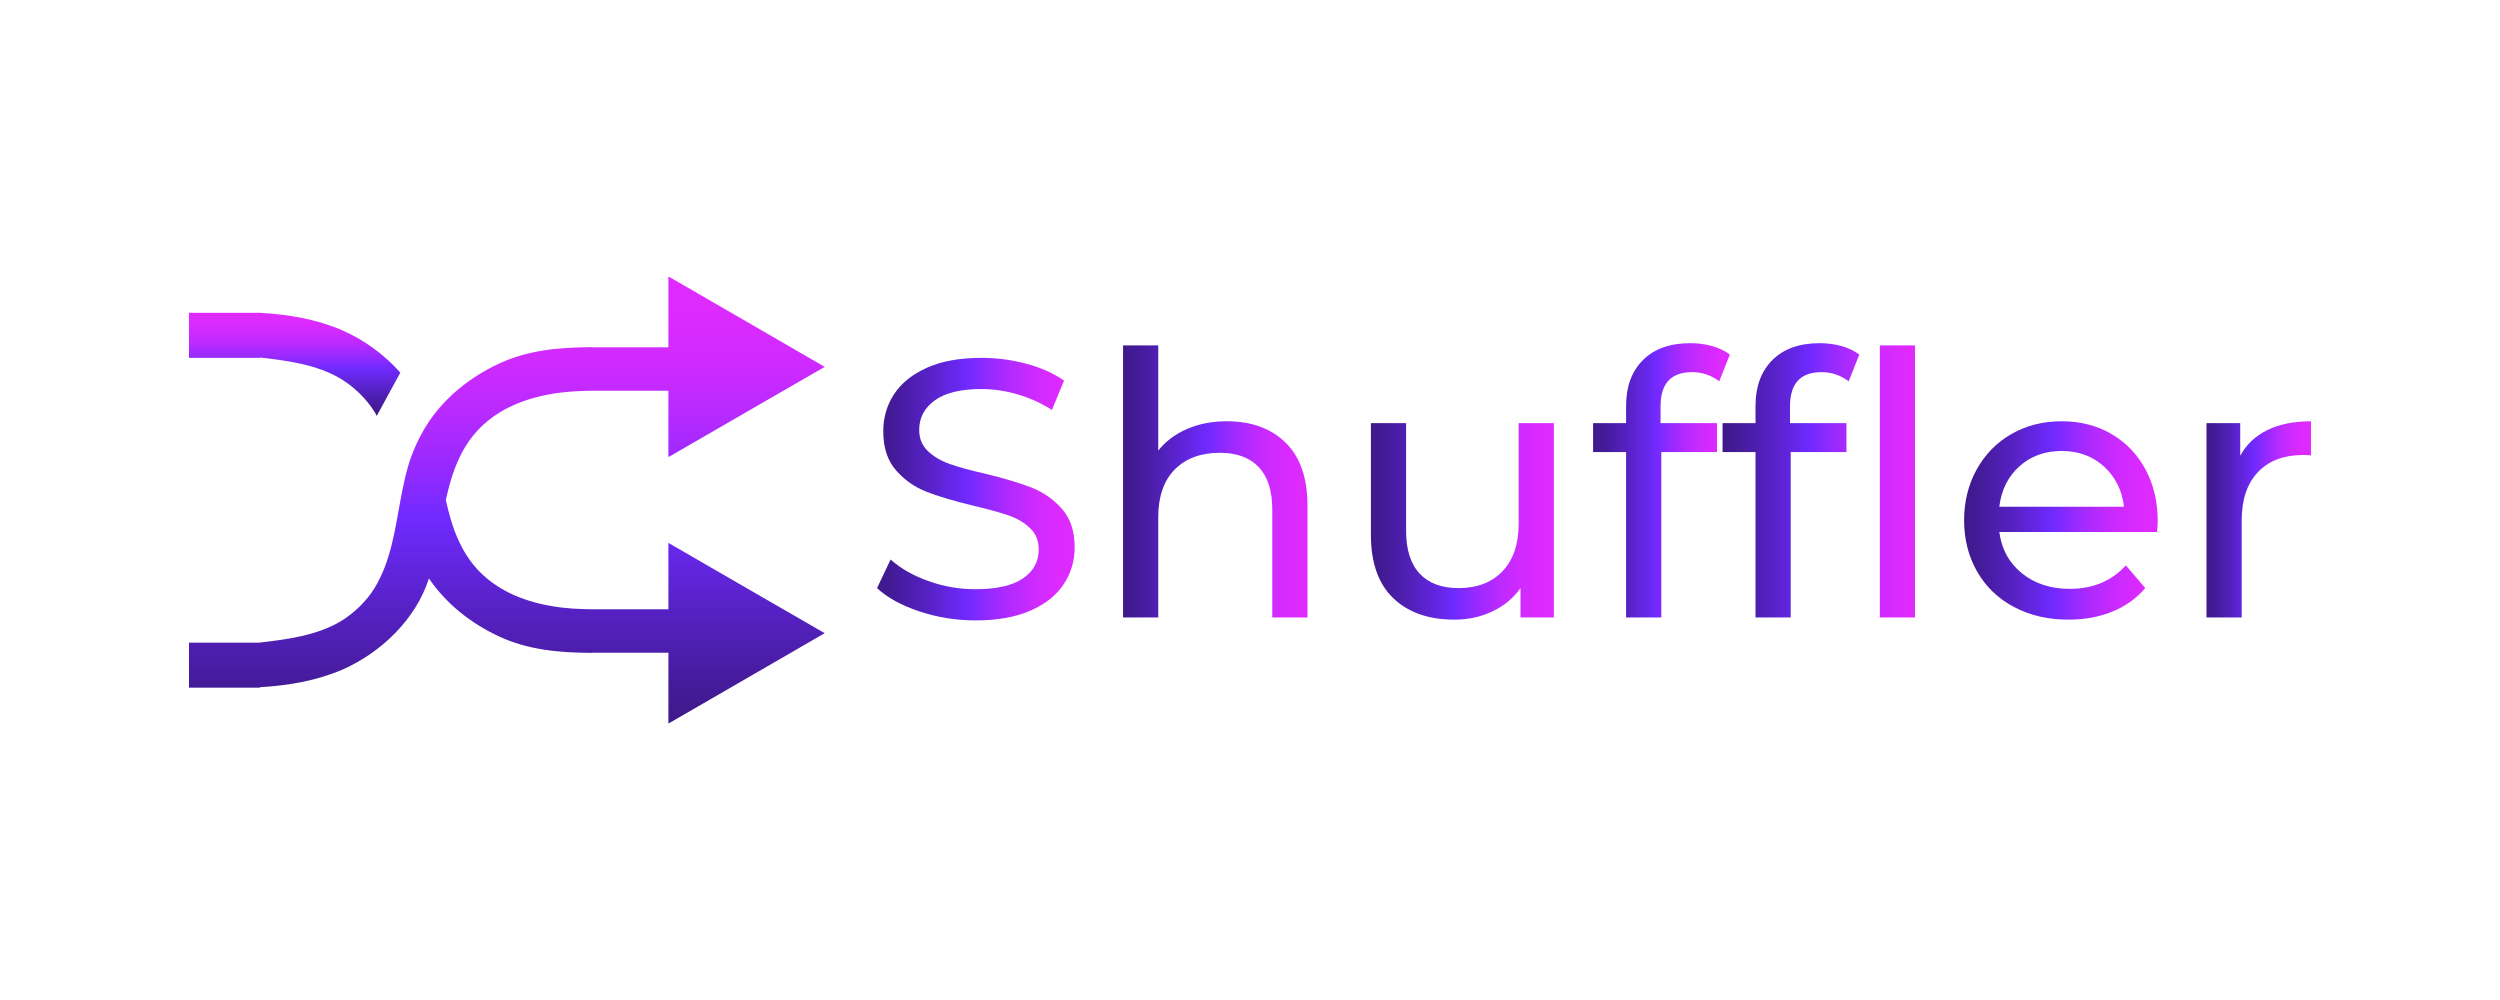
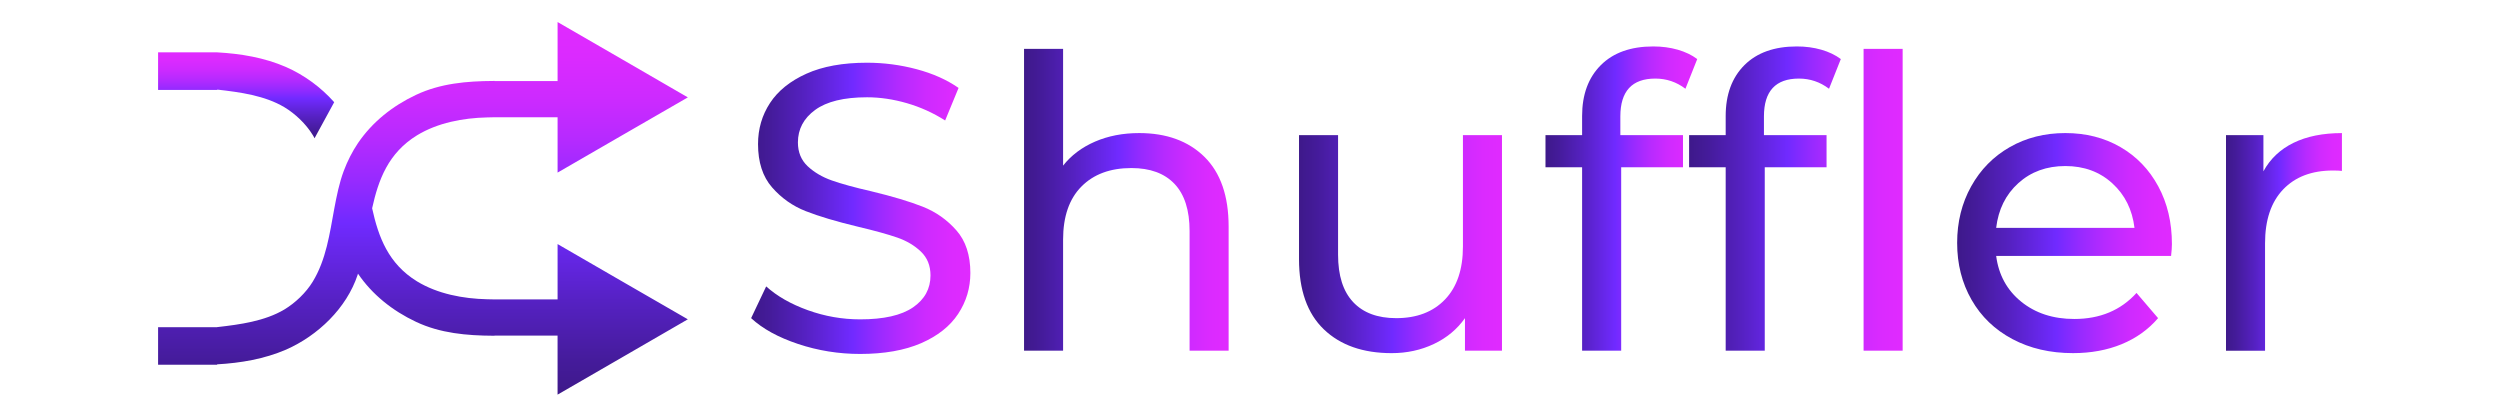
- <svg xmlns="http://www.w3.org/2000/svg" version="1.1" id="Layer_1" x="0px" y="0px" width="250px" height="100px" viewBox="0 0 250 100" enable-background="new 0 0 250 100" xml:space="preserve">
+ <svg xmlns="http://www.w3.org/2000/svg" version="1.1" id="Layer_1" x="0px" y="0px" width="300px" height="50px" viewBox="0 0 300 50" enable-background="new 0 0 300 50" xml:space="preserve">
  <g>
    <g>
-       <linearGradient id="SVGID_1_" gradientUnits="userSpaceOnUse" x1="87.704" y1="48.912" x2="107.466" y2="48.912">
+       <linearGradient id="SVGID_1_" gradientUnits="userSpaceOnUse" x1="90.135" y1="25" x2="116.444" y2="25">
        <stop offset="0" style="stop-color:#3E198A" />
        <stop offset="0.083" style="stop-color:#441B99" />
        <stop offset="0.244" style="stop-color:#5521C1" />
        <stop offset="0.46" style="stop-color:#702AFF" />
        <stop offset="0.575" style="stop-color:#972AFF" />
        <stop offset="0.69" style="stop-color:#B72AFF" />
        <stop offset="0.802" style="stop-color:#CE2AFF" />
        <stop offset="0.907" style="stop-color:#DB2AFF" />
        <stop offset="1" style="stop-color:#E02AFF" />
      </linearGradient>
-       <path fill="url(#SVGID_1_)" d="M91.938,61.139c-1.797-0.599-3.208-1.375-4.234-2.328l1.356-2.86    c0.978,0.88,2.23,1.596,3.758,2.146s3.099,0.824,4.712,0.824c2.127,0,3.715-0.36,4.767-1.08c1.05-0.721,1.576-1.681,1.576-2.878    c0-0.881-0.287-1.596-0.861-2.146c-0.575-0.55-1.283-0.972-2.127-1.265c-0.843-0.293-2.034-0.623-3.575-0.989    c-1.931-0.465-3.489-0.929-4.674-1.394c-1.187-0.464-2.2-1.18-3.044-2.146c-0.843-0.965-1.265-2.267-1.265-3.904    c0-1.369,0.36-2.604,1.081-3.703c0.722-1.101,1.815-1.98,3.282-2.641s3.287-0.989,5.463-0.989c1.516,0,3.007,0.195,4.474,0.586    c1.467,0.392,2.725,0.953,3.776,1.687l-1.21,2.934c-1.076-0.684-2.225-1.204-3.447-1.559c-1.222-0.354-2.419-0.531-3.593-0.531    c-2.077,0-3.637,0.379-4.675,1.137c-1.039,0.758-1.558,1.735-1.558,2.934c0,0.879,0.293,1.594,0.879,2.145    c0.587,0.549,1.314,0.978,2.183,1.283c0.867,0.307,2.047,0.63,3.538,0.971c1.931,0.466,3.482,0.93,4.656,1.395    c1.173,0.465,2.182,1.173,3.024,2.126c0.844,0.953,1.266,2.237,1.266,3.851c0,1.344-0.367,2.572-1.101,3.685    s-1.846,1.991-3.336,2.641c-1.491,0.646-3.324,0.972-5.5,0.972C95.598,62.038,93.735,61.737,91.938,61.139z" />
-       <linearGradient id="SVGID_2_" gradientUnits="userSpaceOnUse" x1="112.305" y1="48.141" x2="130.748" y2="48.141">
+       <path fill="url(#SVGID_1_)" d="M95.772,41.277c-2.392-0.797-4.271-1.831-5.637-3.1l1.806-3.808    c1.301,1.172,2.97,2.124,5.003,2.856c2.033,0.731,4.125,1.098,6.272,1.098c2.832,0,4.946-0.48,6.346-1.438    c1.397-0.96,2.098-2.237,2.098-3.831c0-1.173-0.382-2.124-1.146-2.857c-0.766-0.731-1.708-1.294-2.832-1.685    c-1.122-0.39-2.708-0.829-4.76-1.315c-2.57-0.619-4.645-1.237-6.222-1.856c-1.579-0.617-2.929-1.57-4.052-2.856    c-1.122-1.283-1.684-3.017-1.684-5.196c0-1.823,0.48-3.467,1.439-4.93c0.961-1.465,2.417-2.637,4.37-3.516    c1.953-0.879,4.376-1.317,7.272-1.317c2.018,0,4.002,0.26,5.956,0.78c1.953,0.521,3.627,1.269,5.027,2.245l-1.611,3.906    c-1.432-0.91-2.961-1.604-4.588-2.075s-3.221-0.708-4.783-0.708c-2.765,0-4.841,0.504-6.223,1.514    c-1.383,1.008-2.074,2.31-2.074,3.905c0,1.169,0.39,2.122,1.17,2.854c0.781,0.73,1.75,1.302,2.905,1.709    c1.155,0.407,2.725,0.838,4.71,1.292c2.57,0.62,4.636,1.237,6.199,1.856c1.562,0.618,2.904,1.561,4.026,2.83    c1.124,1.269,1.685,2.978,1.685,5.126c0,1.789-0.489,3.424-1.465,4.904c-0.976,1.481-2.457,2.651-4.44,3.517    c-1.985,0.86-4.426,1.293-7.322,1.293C100.645,42.475,98.164,42.074,95.772,41.277z" />
+       <linearGradient id="SVGID_2_" gradientUnits="userSpaceOnUse" x1="122.885" y1="23.975" x2="147.436" y2="23.975">
        <stop offset="0" style="stop-color:#3E198A" />
        <stop offset="0.083" style="stop-color:#441B99" />
        <stop offset="0.244" style="stop-color:#5521C1" />
        <stop offset="0.46" style="stop-color:#702AFF" />
        <stop offset="0.575" style="stop-color:#972AFF" />
        <stop offset="0.69" style="stop-color:#B72AFF" />
        <stop offset="0.802" style="stop-color:#CE2AFF" />
        <stop offset="0.907" style="stop-color:#DB2AFF" />
        <stop offset="1" style="stop-color:#E02AFF" />
      </linearGradient>
-       <path fill="url(#SVGID_2_)" d="M128.567,44.272c1.454,1.432,2.181,3.527,2.181,6.289v11.183h-3.52V50.965    c0-1.882-0.452-3.302-1.356-4.255s-2.2-1.43-3.887-1.43c-1.907,0-3.41,0.558-4.51,1.67c-1.101,1.111-1.65,2.708-1.65,4.784v10.01    h-3.52V34.538h3.52v10.523c0.733-0.93,1.692-1.65,2.879-2.164c1.185-0.513,2.512-0.77,3.978-0.77    C125.151,42.128,127.112,42.843,128.567,44.272z" />
-       <linearGradient id="SVGID_3_" gradientUnits="userSpaceOnUse" x1="137.091" y1="52.138" x2="155.386" y2="52.138">
+       <path fill="url(#SVGID_2_)" d="M144.534,18.823c1.936,1.907,2.902,4.697,2.902,8.374v14.887h-4.685V27.733    c0-2.505-0.603-4.396-1.806-5.664c-1.204-1.269-2.929-1.903-5.174-1.903c-2.539,0-4.54,0.742-6.003,2.223    c-1.465,1.479-2.197,3.605-2.197,6.369v13.326h-4.686V5.865h4.686v14.009c0.976-1.238,2.253-2.196,3.833-2.881    c1.577-0.682,3.343-1.024,5.295-1.024C139.986,15.969,142.597,16.921,144.534,18.823z" />
+       <linearGradient id="SVGID_3_" gradientUnits="userSpaceOnUse" x1="155.882" y1="29.295" x2="180.237" y2="29.295">
        <stop offset="0" style="stop-color:#3E198A" />
        <stop offset="0.083" style="stop-color:#441B99" />
        <stop offset="0.244" style="stop-color:#5521C1" />
        <stop offset="0.46" style="stop-color:#702AFF" />
        <stop offset="0.575" style="stop-color:#972AFF" />
        <stop offset="0.69" style="stop-color:#B72AFF" />
        <stop offset="0.802" style="stop-color:#CE2AFF" />
        <stop offset="0.907" style="stop-color:#DB2AFF" />
        <stop offset="1" style="stop-color:#E02AFF" />
      </linearGradient>
-       <path fill="url(#SVGID_3_)" d="M155.386,42.312v19.433h-3.336v-2.934c-0.709,1.003-1.645,1.779-2.805,2.328    c-1.162,0.55-2.426,0.825-3.797,0.825c-2.59,0-4.631-0.715-6.121-2.146c-1.49-1.43-2.236-3.538-2.236-6.325V42.312h3.52v10.779    c0,1.882,0.451,3.307,1.357,4.271c0.904,0.966,2.199,1.448,3.885,1.448c1.857,0,3.324-0.562,4.4-1.688    c1.074-1.123,1.613-2.712,1.613-4.766V42.312H155.386z" />
-       <linearGradient id="SVGID_4_" gradientUnits="userSpaceOnUse" x1="159.308" y1="48.031" x2="172.986" y2="48.031">
+       <path fill="url(#SVGID_3_)" d="M180.237,16.213v25.871h-4.441v-3.906c-0.943,1.335-2.189,2.369-3.732,3.1    c-1.547,0.731-3.23,1.099-5.055,1.099c-3.449,0-6.164-0.952-8.148-2.856c-1.984-1.903-2.979-4.71-2.979-8.42V16.213h4.686v14.35    c0,2.506,0.602,4.402,1.809,5.687c1.203,1.285,2.928,1.928,5.17,1.928c2.473,0,4.426-0.748,5.859-2.246    c1.43-1.495,2.146-3.611,2.146-6.345V16.213H180.237z" />
+       <linearGradient id="SVGID_4_" gradientUnits="userSpaceOnUse" x1="185.458" y1="23.828" x2="203.667" y2="23.828">
        <stop offset="0" style="stop-color:#3E198A" />
        <stop offset="0.083" style="stop-color:#441B99" />
        <stop offset="0.244" style="stop-color:#5521C1" />
        <stop offset="0.46" style="stop-color:#702AFF" />
        <stop offset="0.575" style="stop-color:#972AFF" />
        <stop offset="0.69" style="stop-color:#B72AFF" />
        <stop offset="0.802" style="stop-color:#CE2AFF" />
        <stop offset="0.907" style="stop-color:#DB2AFF" />
        <stop offset="1" style="stop-color:#E02AFF" />
      </linearGradient>
-       <path fill="url(#SVGID_4_)" d="M166.056,40.624v1.688h5.646v2.896h-5.572v16.536h-3.521V45.208h-3.301v-2.896h3.301v-1.724    c0-1.931,0.563-3.459,1.688-4.583c1.123-1.124,2.699-1.687,4.729-1.687c0.783,0,1.516,0.098,2.201,0.293    c0.684,0.196,1.27,0.477,1.76,0.844l-1.064,2.677c-0.805-0.611-1.709-0.917-2.713-0.917    C167.107,37.215,166.056,38.352,166.056,40.624z" />
-       <linearGradient id="SVGID_5_" gradientUnits="userSpaceOnUse" x1="172.253" y1="48.031" x2="191.501" y2="48.031">
+       <path fill="url(#SVGID_4_)" d="M194.442,13.967v2.246h7.516v3.857h-7.416v22.014h-4.689V20.07h-4.395v-3.857h4.395v-2.294    c0-2.57,0.75-4.604,2.246-6.101c1.496-1.496,3.594-2.245,6.297-2.245c1.041,0,2.018,0.13,2.93,0.39    c0.91,0.262,1.689,0.635,2.342,1.124l-1.416,3.563c-1.072-0.814-2.275-1.221-3.613-1.221    C195.841,9.429,194.442,10.941,194.442,13.967z" />
+       <linearGradient id="SVGID_5_" gradientUnits="userSpaceOnUse" x1="202.692" y1="23.828" x2="228.317" y2="23.828">
        <stop offset="0" style="stop-color:#3E198A" />
        <stop offset="0.083" style="stop-color:#441B99" />
        <stop offset="0.244" style="stop-color:#5521C1" />
        <stop offset="0.46" style="stop-color:#702AFF" />
        <stop offset="0.575" style="stop-color:#972AFF" />
        <stop offset="0.69" style="stop-color:#B72AFF" />
        <stop offset="0.802" style="stop-color:#CE2AFF" />
        <stop offset="0.907" style="stop-color:#DB2AFF" />
        <stop offset="1" style="stop-color:#E02AFF" />
      </linearGradient>
-       <path fill="url(#SVGID_5_)" d="M179,40.624v1.688h5.645v2.896h-5.572v16.536h-3.521V45.208h-3.297v-2.896h3.297v-1.724    c0-1.931,0.564-3.459,1.688-4.583c1.125-1.124,2.701-1.687,4.73-1.687c0.781,0,1.516,0.098,2.199,0.293    c0.684,0.196,1.271,0.477,1.762,0.844l-1.064,2.677c-0.807-0.611-1.711-0.917-2.713-0.917C180.05,37.215,179,38.352,179,40.624z     M187.982,34.538h3.52v27.206h-3.52V34.538z" />
-       <linearGradient id="SVGID_6_" gradientUnits="userSpaceOnUse" x1="196.414" y1="52.046" x2="215.773" y2="52.046">
+       <path fill="url(#SVGID_5_)" d="M211.673,13.967v2.246h7.514v3.857h-7.416v22.014h-4.689V20.07h-4.389v-3.857h4.389v-2.294    c0-2.57,0.752-4.604,2.246-6.101c1.498-1.496,3.596-2.245,6.299-2.245c1.039,0,2.018,0.13,2.926,0.39    c0.912,0.262,1.693,0.635,2.346,1.124l-1.416,3.563c-1.074-0.814-2.279-1.221-3.611-1.221    C213.071,9.429,211.673,10.941,211.673,13.967z M223.63,5.865h4.688v36.219h-4.688V5.865z" />
+       <linearGradient id="SVGID_6_" gradientUnits="userSpaceOnUse" x1="234.856" y1="29.173" x2="260.628" y2="29.173">
        <stop offset="0" style="stop-color:#3E198A" />
        <stop offset="0.083" style="stop-color:#441B99" />
        <stop offset="0.244" style="stop-color:#5521C1" />
        <stop offset="0.46" style="stop-color:#702AFF" />
        <stop offset="0.575" style="stop-color:#972AFF" />
        <stop offset="0.69" style="stop-color:#B72AFF" />
        <stop offset="0.802" style="stop-color:#CE2AFF" />
        <stop offset="0.907" style="stop-color:#DB2AFF" />
        <stop offset="1" style="stop-color:#E02AFF" />
      </linearGradient>
-       <path fill="url(#SVGID_6_)" d="M215.701,53.2h-15.768c0.221,1.712,0.973,3.086,2.256,4.126c1.283,1.039,2.879,1.559,4.783,1.559    c2.324,0,4.193-0.783,5.611-2.348l1.943,2.273c-0.881,1.027-1.975,1.81-3.281,2.347c-1.309,0.538-2.77,0.807-4.383,0.807    c-2.053,0-3.875-0.421-5.463-1.265c-1.59-0.844-2.816-2.022-3.684-3.538c-0.869-1.515-1.303-3.227-1.303-5.134    c0-1.882,0.422-3.58,1.266-5.097c0.842-1.515,2.004-2.694,3.482-3.538c1.479-0.843,3.146-1.265,5.006-1.265    c1.855,0,3.514,0.422,4.969,1.265c1.453,0.844,2.59,2.023,3.408,3.538c0.82,1.517,1.229,3.252,1.229,5.207    C215.773,52.407,215.75,52.762,215.701,53.2z M201.933,46.638c-1.137,1.025-1.803,2.371-2,4.034H212.4    c-0.195-1.639-0.861-2.977-1.998-4.015c-1.137-1.04-2.549-1.559-4.234-1.559C204.48,45.099,203.07,45.612,201.933,46.638z" />
-       <linearGradient id="SVGID_7_" gradientUnits="userSpaceOnUse" x1="220.65" y1="51.935" x2="231.099" y2="51.935">
+       <path fill="url(#SVGID_6_)" d="M260.53,30.71h-20.99c0.295,2.277,1.297,4.107,3.004,5.491c1.709,1.384,3.832,2.076,6.367,2.076    c3.096,0,5.584-1.043,7.471-3.125l2.588,3.025c-1.174,1.367-2.629,2.408-4.369,3.125c-1.742,0.716-3.688,1.073-5.834,1.073    c-2.734,0-5.158-0.56-7.273-1.684c-2.115-1.123-3.748-2.692-4.904-4.71c-1.156-2.017-1.732-4.295-1.732-6.835    c0-2.505,0.561-4.766,1.684-6.785c1.121-2.016,2.668-3.587,4.637-4.71c1.967-1.122,4.188-1.683,6.664-1.683    c2.471,0,4.678,0.562,6.613,1.683c1.936,1.123,3.449,2.694,4.537,4.71c1.094,2.02,1.637,4.33,1.637,6.933    C260.628,29.654,260.597,30.125,260.53,30.71z M242.204,21.974c-1.514,1.364-2.4,3.155-2.664,5.37h16.598    c-0.26-2.182-1.146-3.963-2.66-5.345c-1.514-1.385-3.393-2.074-5.637-2.074C245.595,19.925,243.716,20.608,242.204,21.974z" />
+       <linearGradient id="SVGID_7_" gradientUnits="userSpaceOnUse" x1="267.12" y1="29.026" x2="281.03" y2="29.026">
        <stop offset="0" style="stop-color:#3E198A" />
        <stop offset="0.083" style="stop-color:#441B99" />
        <stop offset="0.244" style="stop-color:#5521C1" />
        <stop offset="0.46" style="stop-color:#702AFF" />
        <stop offset="0.575" style="stop-color:#972AFF" />
        <stop offset="0.69" style="stop-color:#B72AFF" />
        <stop offset="0.802" style="stop-color:#CE2AFF" />
        <stop offset="0.907" style="stop-color:#DB2AFF" />
        <stop offset="1" style="stop-color:#E02AFF" />
      </linearGradient>
-       <path fill="url(#SVGID_7_)" d="M226.736,43.008c1.197-0.587,2.652-0.88,4.363-0.88v3.41c-0.195-0.025-0.465-0.036-0.807-0.036    c-1.906,0-3.404,0.567-4.49,1.704c-1.088,1.137-1.633,2.756-1.633,4.857v9.681h-3.52V42.312h3.373v3.264    C224.632,44.45,225.539,43.595,226.736,43.008z" />
+       <path fill="url(#SVGID_7_)" d="M275.222,17.14c1.594-0.78,3.531-1.17,5.809-1.17v4.54c-0.26-0.034-0.619-0.048-1.072-0.048    c-2.539,0-4.533,0.754-5.979,2.269c-1.449,1.513-2.174,3.669-2.174,6.466v12.889h-4.686V16.213h4.49v4.345    C272.423,19.061,273.628,17.921,275.222,17.14z" />
    </g>
    <g>
      <g>
-         <linearGradient id="SVGID_8_" gradientUnits="userSpaceOnUse" x1="29.466" y1="41.59" x2="29.466" y2="31.282">
+         <linearGradient id="SVGID_8_" gradientUnits="userSpaceOnUse" x1="29.536" y1="16.59" x2="29.536" y2="6.282">
          <stop offset="0" style="stop-color:#3E198A" />
          <stop offset="0.083" style="stop-color:#441B99" />
          <stop offset="0.244" style="stop-color:#5521C1" />
          <stop offset="0.46" style="stop-color:#702AFF" />
          <stop offset="0.575" style="stop-color:#972AFF" />
          <stop offset="0.69" style="stop-color:#B72AFF" />
          <stop offset="0.802" style="stop-color:#CE2AFF" />
          <stop offset="0.907" style="stop-color:#DB2AFF" />
          <stop offset="1" style="stop-color:#E02AFF" />
        </linearGradient>
-         <path fill="url(#SVGID_8_)" d="M40.033,37.263l-2.358,4.327c-0.063-0.144-0.144-0.271-0.224-0.4     c-0.802-1.314-2.084-2.533-3.384-3.318c-2.356-1.409-5.34-1.811-8.017-2.115h-0.064v0.033H18.9v-4.507h7.086     c2.855,0.16,5.659,0.627,8.273,1.763C36.408,33.991,38.428,35.45,40.033,37.263z" />
-         <linearGradient id="SVGID_9_" gradientUnits="userSpaceOnUse" x1="50.685" y1="72.356" x2="50.685" y2="27.644">
+         <path fill="url(#SVGID_8_)" d="M40.103,12.263l-2.358,4.327c-0.063-0.144-0.144-0.271-0.224-0.4     c-0.802-1.314-2.084-2.533-3.384-3.318c-2.356-1.409-5.34-1.811-8.017-2.115h-0.064v0.033H18.97V6.282h7.086     c2.855,0.16,5.659,0.627,8.273,1.763C36.478,8.991,38.498,10.45,40.103,12.263z" />
+         <linearGradient id="SVGID_9_" gradientUnits="userSpaceOnUse" x1="50.754" y1="47.356" x2="50.754" y2="2.644">
          <stop offset="0" style="stop-color:#3E198A" />
          <stop offset="0.083" style="stop-color:#441B99" />
          <stop offset="0.244" style="stop-color:#5521C1" />
          <stop offset="0.46" style="stop-color:#702AFF" />
          <stop offset="0.575" style="stop-color:#972AFF" />
          <stop offset="0.69" style="stop-color:#B72AFF" />
          <stop offset="0.802" style="stop-color:#CE2AFF" />
          <stop offset="0.907" style="stop-color:#DB2AFF" />
          <stop offset="1" style="stop-color:#E02AFF" />
        </linearGradient>
-         <path fill="url(#SVGID_9_)" d="M74.662,58.811l7.808,4.506l-7.808,4.518l-7.823,4.522v-7.086h-7.566v0.017h-0.146     c-3.174-0.017-6.349-0.288-9.27-1.666c-2.835-1.333-5.257-3.271-6.971-5.788c0,0.048-0.016,0.079-0.033,0.13     c-1.33,4.024-4.778,7.308-8.594,8.991c-2.614,1.122-5.418,1.604-8.273,1.765v0.048H18.9v-4.503h7.086v-0.018h0.064     c2.677-0.307,5.66-0.707,8.017-2.115c1.3-0.786,2.582-2.007,3.384-3.32c1.618-2.646,2.036-5.756,2.598-8.803     c0.287-1.521,0.591-3.044,1.121-4.472c0.45-1.202,1.027-2.342,1.717-3.366c1.714-2.518,4.136-4.459,6.971-5.79     c2.921-1.377,6.096-1.649,9.27-1.665h0.146v0.016h7.566v-7.087l7.823,4.521l7.808,4.521l-7.808,4.504l-7.823,4.522v-6.639h-7.681     c-0.271,0-0.513,0.018-0.785,0.018c-2.869,0.063-5.933,0.64-8.401,2.147c-3.448,2.117-4.632,5.325-5.387,8.754     c0.755,3.447,1.938,6.654,5.387,8.771c2.469,1.507,5.532,2.082,8.401,2.147c0.272,0,0.515,0.017,0.785,0.017h7.681v-6.639     L74.662,58.811z" />
+         <path fill="url(#SVGID_9_)" d="M74.731,33.811l7.808,4.506l-7.808,4.518l-7.823,4.522v-7.086h-7.566v0.017h-0.146     c-3.174-0.017-6.349-0.288-9.27-1.666c-2.835-1.333-5.257-3.271-6.971-5.788c0,0.048-0.016,0.079-0.033,0.13     c-1.33,4.024-4.778,7.308-8.594,8.991c-2.614,1.122-5.418,1.604-8.273,1.765v0.048H18.97v-4.503h7.086v-0.018h0.064     c2.677-0.307,5.66-0.707,8.017-2.115c1.3-0.786,2.582-2.007,3.384-3.32c1.618-2.646,2.036-5.756,2.598-8.803     c0.287-1.521,0.591-3.044,1.121-4.472c0.45-1.202,1.027-2.342,1.717-3.366c1.714-2.518,4.136-4.459,6.971-5.79     c2.921-1.377,6.096-1.649,9.27-1.665h0.146V9.73h7.566V2.644l7.823,4.521l7.808,4.521l-7.808,4.504l-7.823,4.522v-6.639h-7.681     c-0.271,0-0.513,0.018-0.785,0.018c-2.869,0.063-5.933,0.64-8.401,2.147c-3.448,2.117-4.632,5.325-5.387,8.754     c0.755,3.447,1.938,6.654,5.387,8.771c2.469,1.507,5.532,2.082,8.401,2.147c0.272,0,0.515,0.017,0.785,0.017h7.681v-6.639     L74.731,33.811z" />
      </g>
    </g>
  </g>
</svg>
